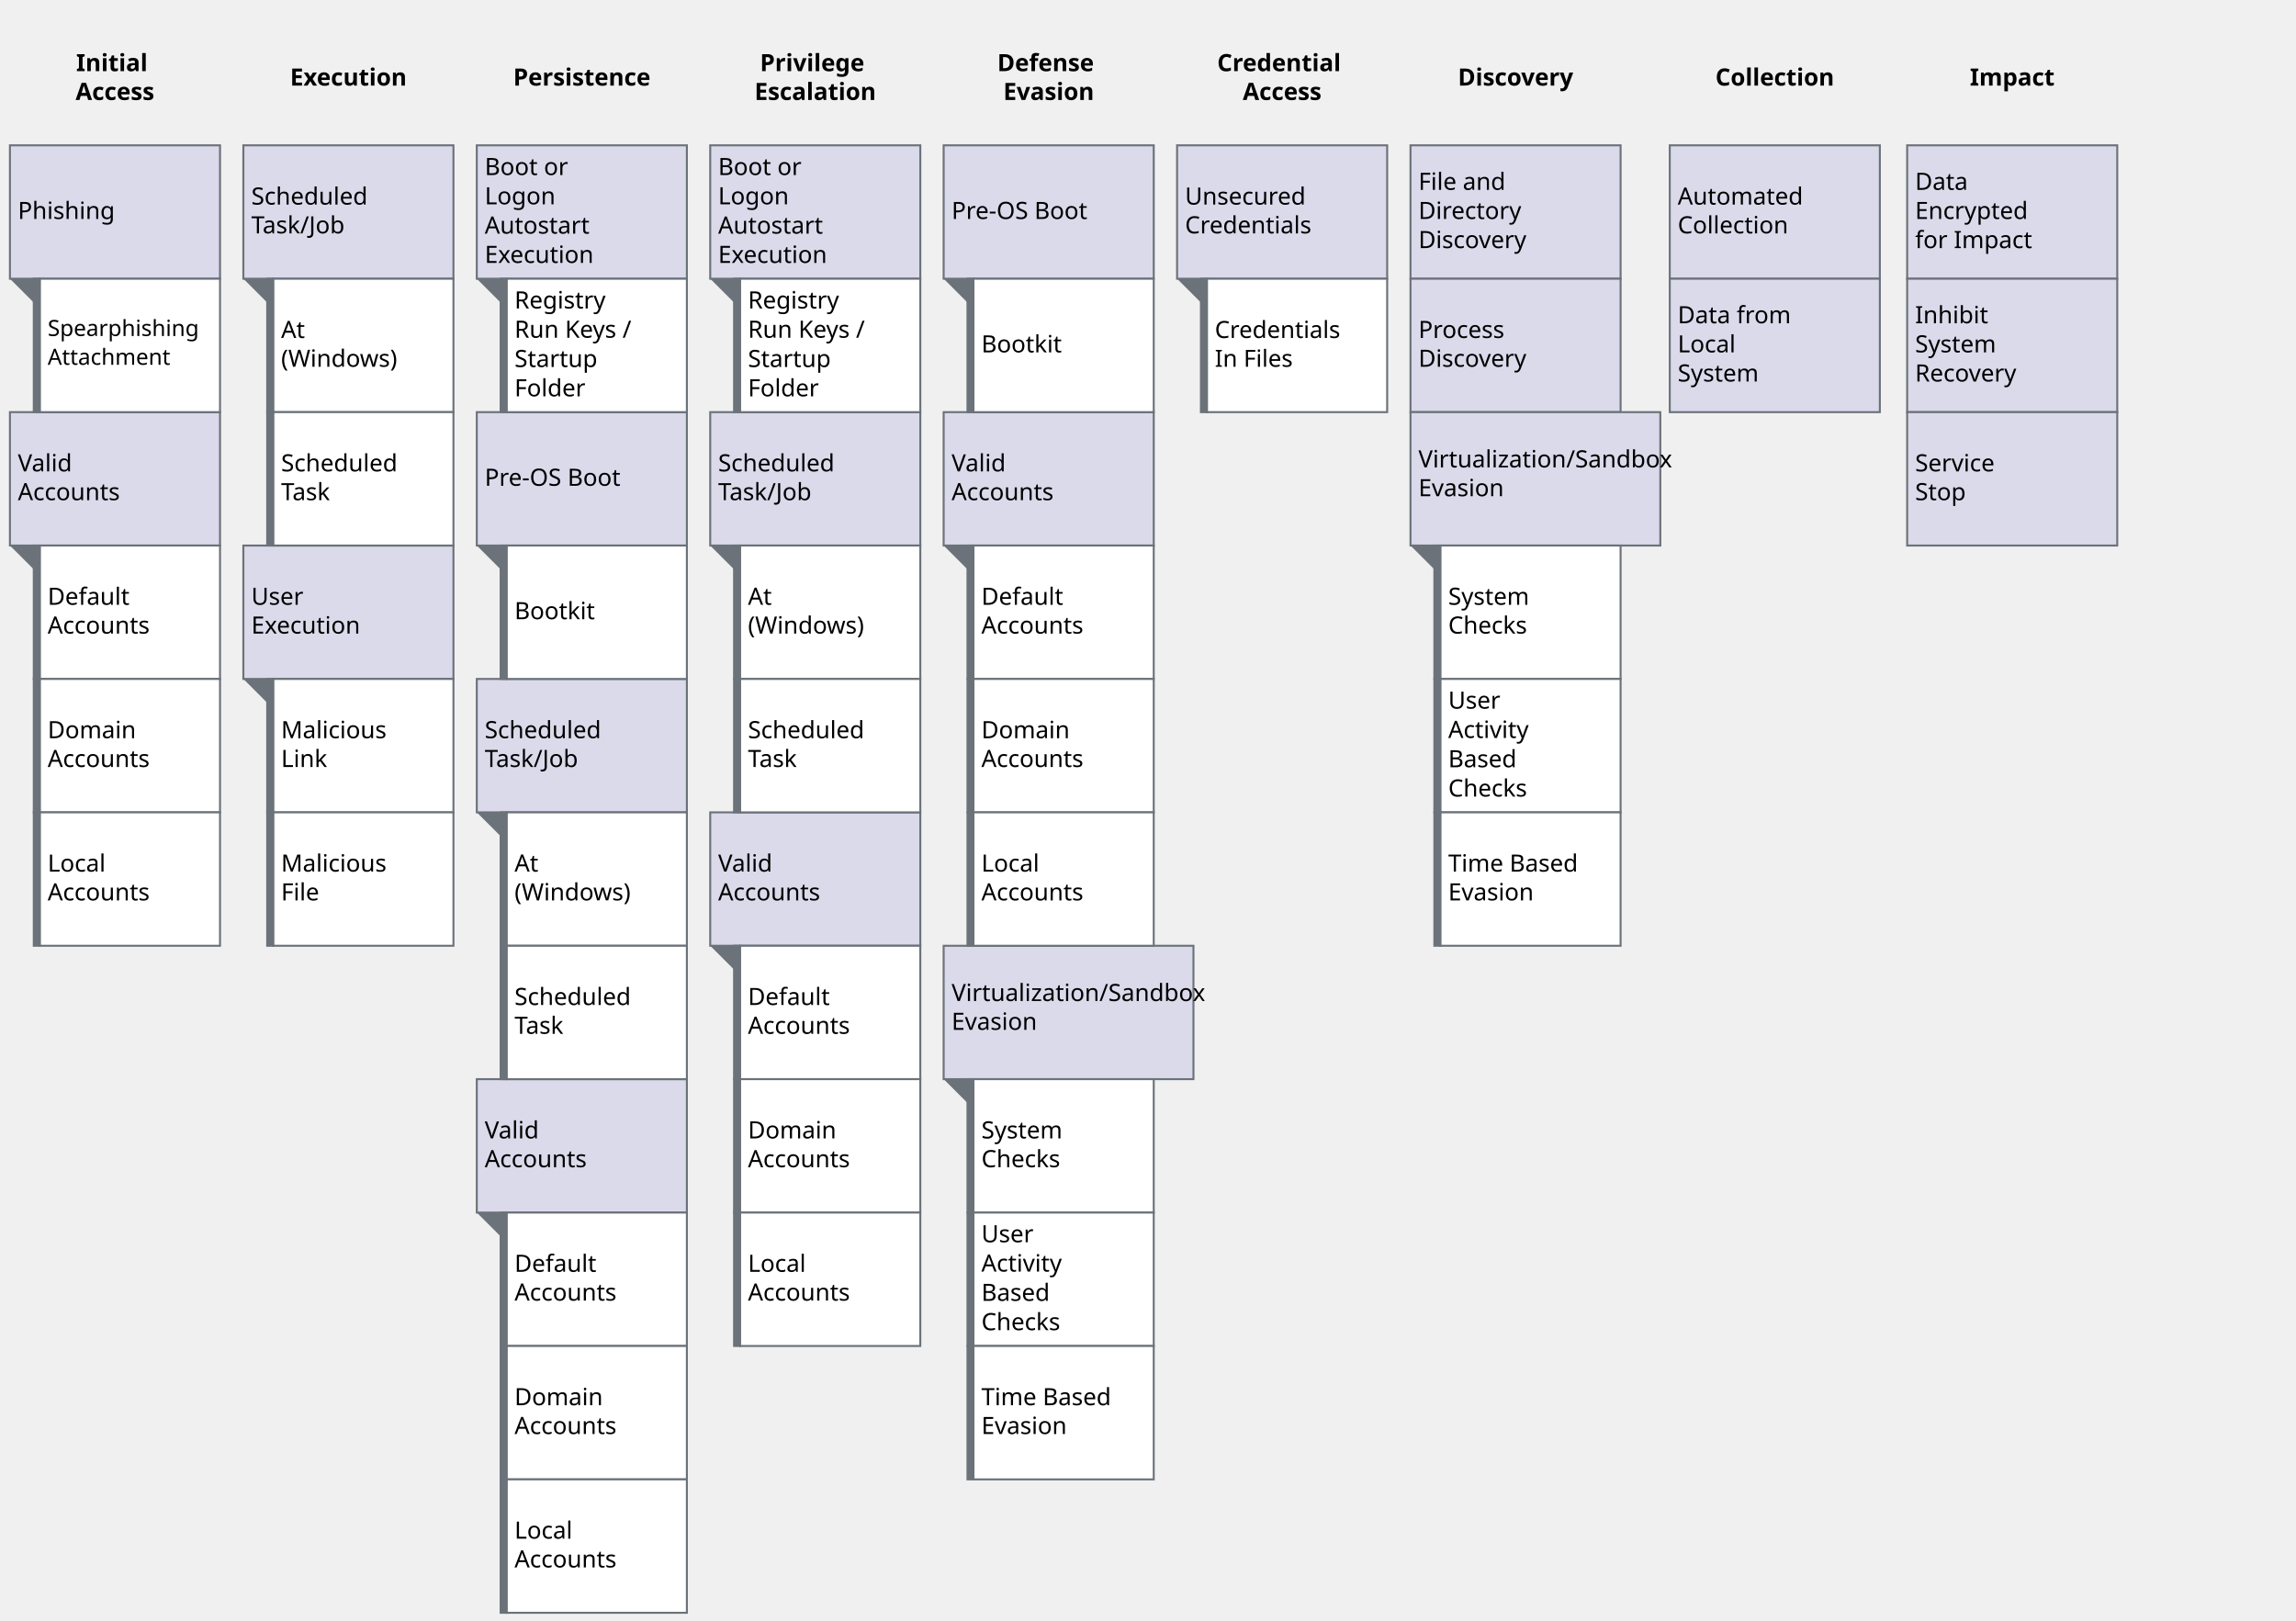
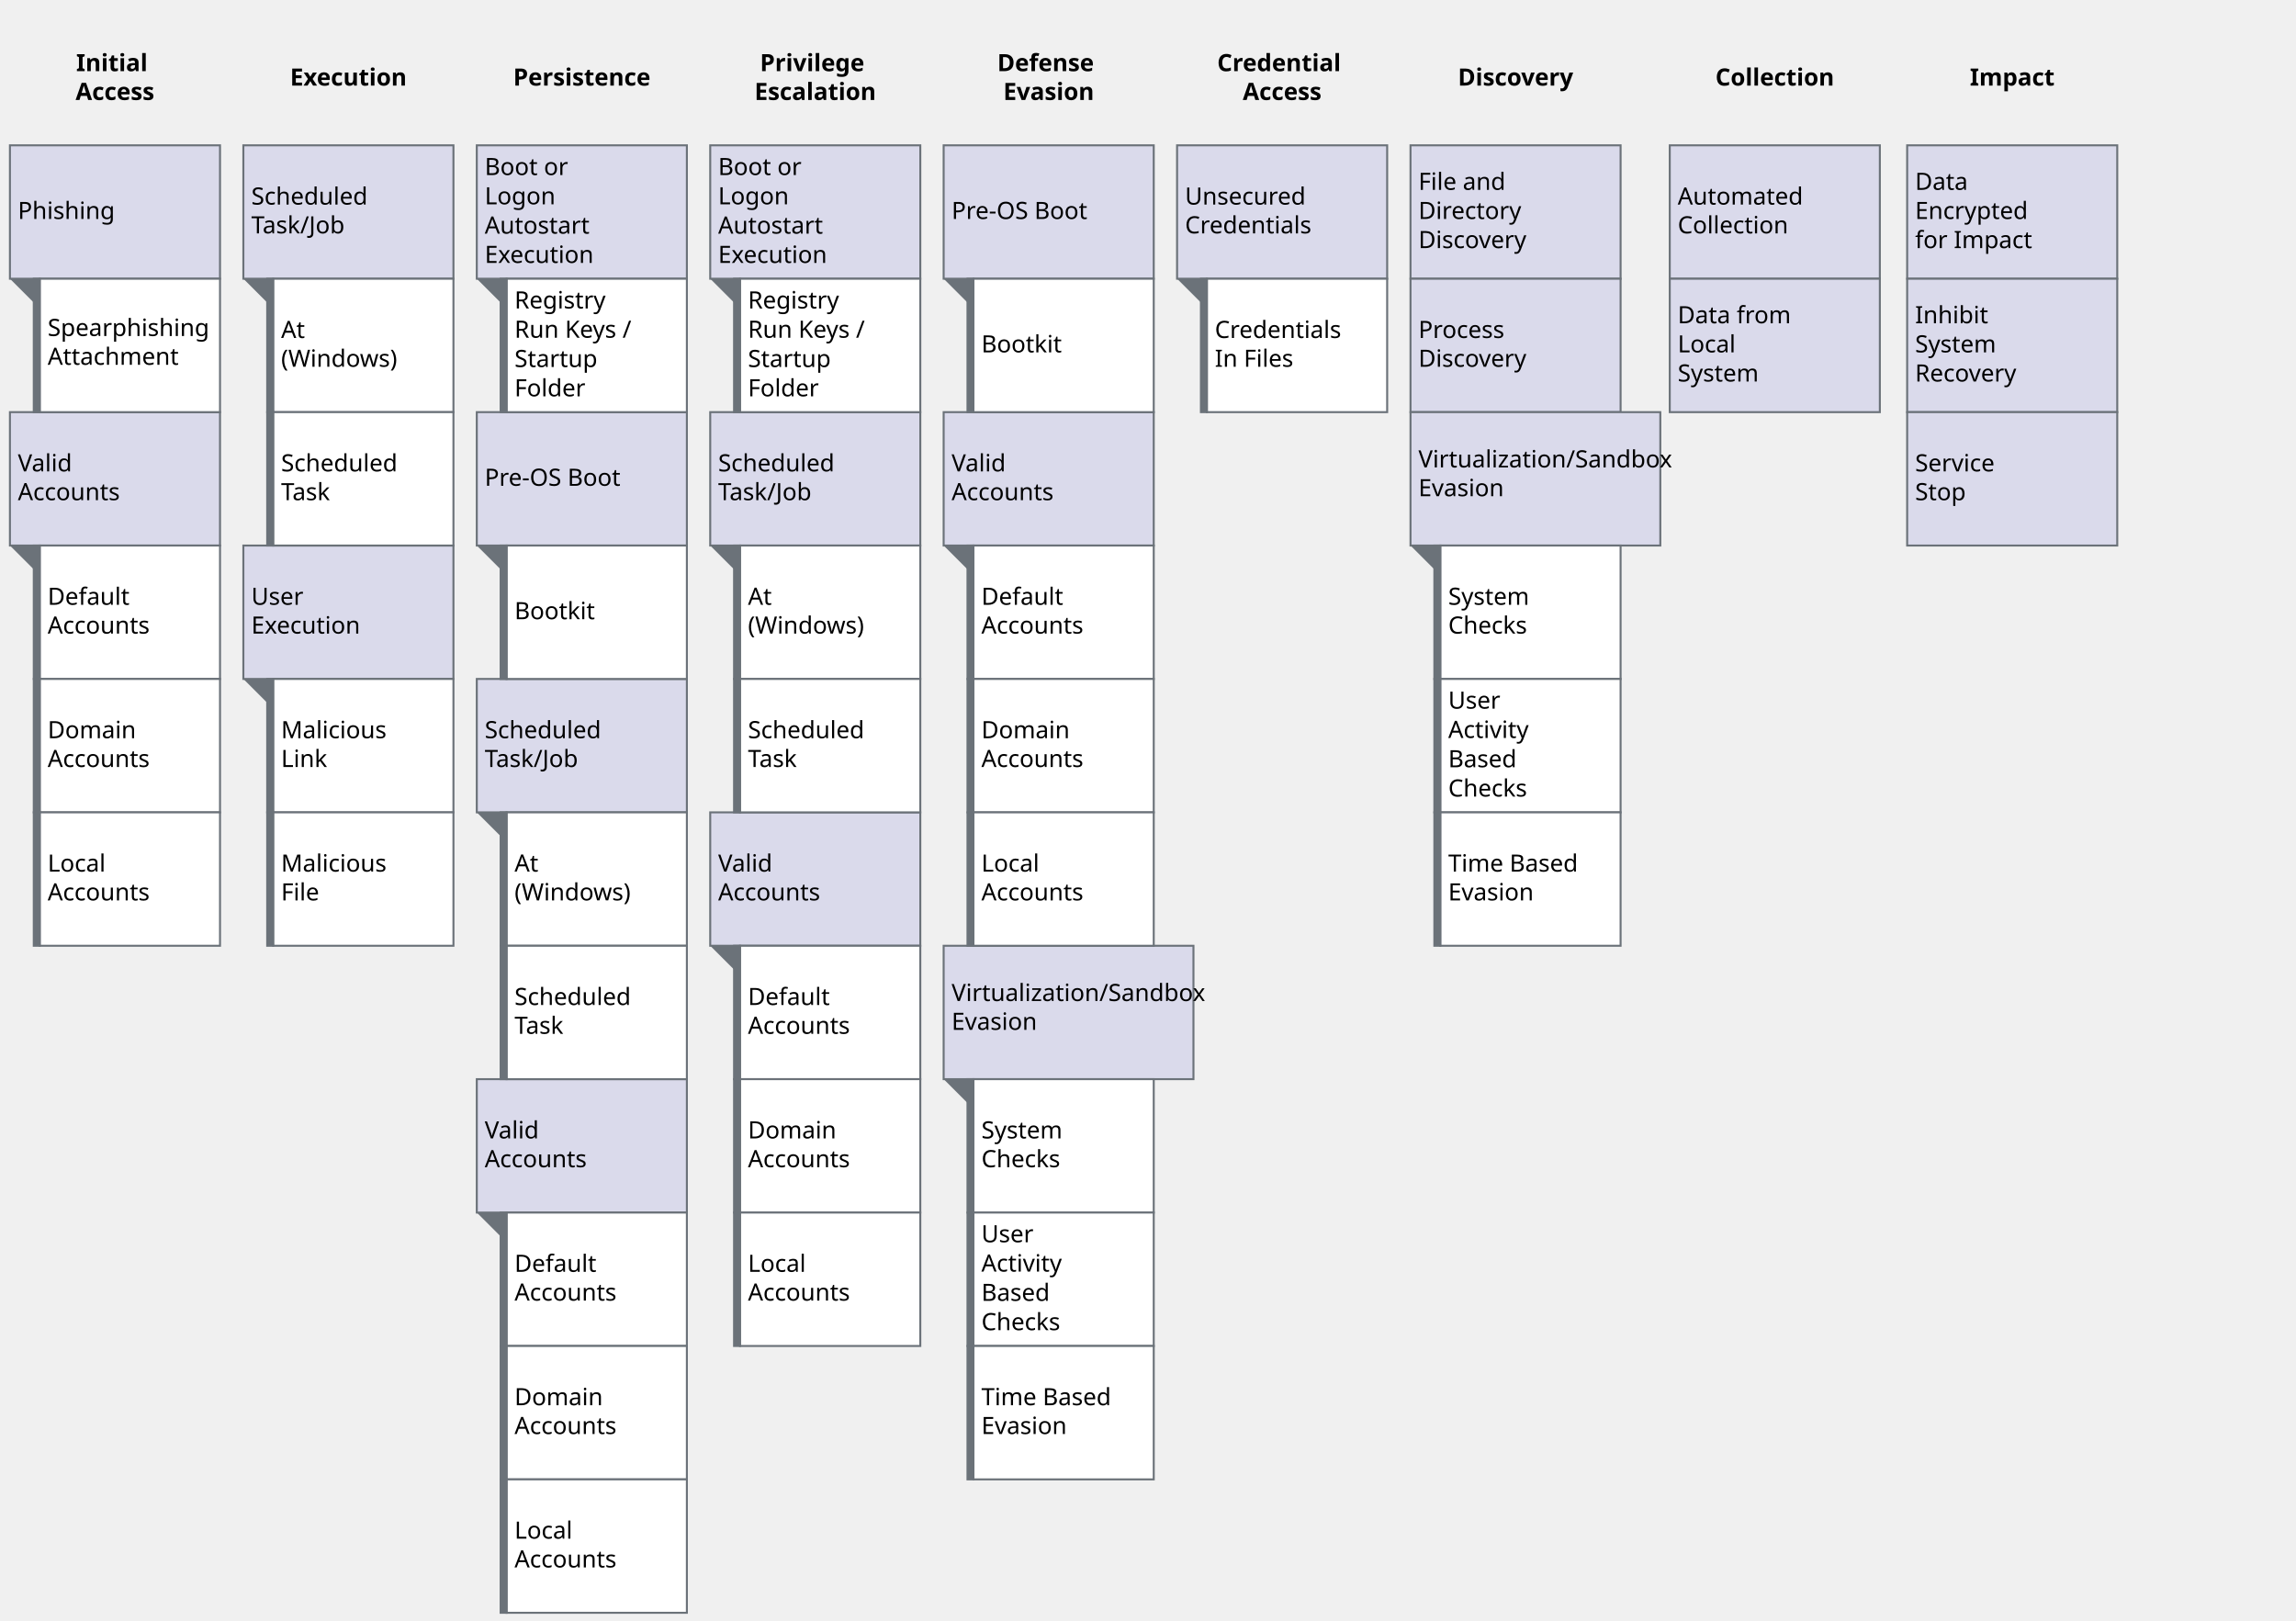
<svg xmlns="http://www.w3.org/2000/svg" width="1156" height="816" id="svgvm1">
  <g transform="translate(5,5)" style="font-family: sans-serif;">
    <g transform="translate(0,1)">
      <g>
        <g class="tactic initial-access" transform="translate(0, 0)">
          <g class="techniques">
            <g class="technique T1566" transform="translate(0, 67.16667)">
              <rect class="cell" height="67.167" width="105.775" fill="#dadaeb" stroke="#6B7279" />
              <polygon class="sidebar" transform="translate(0, 67.16667)" points="0,0 12,0 12,12" fill="#6B7279" visibility="visible" />
              <text font-size="12" fill="black">
                <tspan x="4" y="37.083">Phishing</tspan>
              </text>
            </g>
            <g class="technique T1078" transform="translate(0, 201.5)">
              <rect class="cell" height="67.167" width="105.775" fill="#dadaeb" stroke="#6B7279" />
              <polygon class="sidebar" transform="translate(0, 67.16667)" points="0,0 12,0 12,12" fill="#6B7279" visibility="visible" />
              <text font-size="12" fill="black">
                <tspan x="4" y="29.833">Valid</tspan>
                <tspan x="4" y="44.333">Accounts</tspan>
              </text>
            </g>
          </g>
          <g class="subtechniques">
            <g class="subtechnique T1566.001" transform="translate(15, 134.3333)">
              <rect class="cell" height="67.167" width="90.775" fill="white" stroke="#6B7279" />
              <rect class="cell" height="67.167" width="3" transform="translate(-3, 0)" fill="#6B7279" stroke="#6B7279" />
-               <text font-size="11.233" fill="black">
+               <text font-size="12" fill="black">
                <tspan x="4" y="28.833">Spearphishing</tspan>
                <tspan x="4" y="43.333">Attachment</tspan>
              </text>
            </g>
            <g class="subtechnique T1078.001" transform="translate(15, 268.6667)">
              <rect class="cell" height="67.167" width="90.775" fill="white" stroke="#6B7279" />
              <rect class="cell" height="67.167" width="3" transform="translate(-3, 0)" fill="#6B7279" stroke="#6B7279" />
              <text font-size="12" fill="black">
                <tspan x="4" y="29.833">Default</tspan>
                <tspan x="4" y="44.333">Accounts</tspan>
              </text>
            </g>
            <g class="subtechnique T1078.002" transform="translate(15, 335.8333)">
              <rect class="cell" height="67.167" width="90.775" fill="white" stroke="#6B7279" />
              <rect class="cell" height="67.167" width="3" transform="translate(-3, 0)" fill="#6B7279" stroke="#6B7279" />
              <text font-size="12" fill="black">
                <tspan x="4" y="29.833">Domain</tspan>
                <tspan x="4" y="44.333">Accounts</tspan>
              </text>
            </g>
            <g class="subtechnique T1078.003" transform="translate(15, 403)">
              <rect class="cell" height="67.167" width="90.775" fill="white" stroke="#6B7279" />
              <rect class="cell" height="67.167" width="3" transform="translate(-3, 0)" fill="#6B7279" stroke="#6B7279" />
              <text font-size="12" fill="black">
                <tspan x="4" y="29.833">Local</tspan>
                <tspan x="4" y="44.333">Accounts</tspan>
              </text>
            </g>
          </g>
          <g class="tactic-label">
            <text font-size="12" fill="black" font-weight="bold">
              <tspan text-anchor="middle" x="52.888" y="29.833">Initial</tspan>
              <tspan text-anchor="middle" x="52.888" y="44.333">Access</tspan>
            </text>
          </g>
        </g>
        <g class="tactic execution" transform="translate(117.5281, 0)">
          <g class="techniques">
            <g class="technique T1053" transform="translate(0, 67.16667)">
              <rect class="cell" height="67.167" width="105.775" fill="#dadaeb" stroke="#6B7279" />
              <polygon class="sidebar" transform="translate(0, 67.16667)" points="0,0 12,0 12,12" fill="#6B7279" visibility="visible" />
              <text font-size="12" fill="black">
                <tspan x="4" y="29.833">Scheduled</tspan>
                <tspan x="4" y="44.333">Task/Job</tspan>
              </text>
            </g>
            <g class="technique T1204" transform="translate(0, 268.6667)">
              <rect class="cell" height="67.167" width="105.775" fill="#dadaeb" stroke="#6B7279" />
              <polygon class="sidebar" transform="translate(0, 67.16667)" points="0,0 12,0 12,12" fill="#6B7279" visibility="visible" />
              <text font-size="12" fill="black">
                <tspan x="4" y="29.833">User</tspan>
                <tspan x="4" y="44.333">Execution</tspan>
              </text>
            </g>
          </g>
          <g class="subtechniques">
            <g class="subtechnique T1053.002" transform="translate(15, 134.3333)">
              <rect class="cell" height="67.167" width="90.775" fill="white" stroke="#6B7279" />
              <rect class="cell" height="67.167" width="3" transform="translate(-3, 0)" fill="#6B7279" stroke="#6B7279" />
              <text font-size="12" fill="black">
                <tspan x="4" y="29.833">At</tspan>
                <tspan x="4" y="44.333">(Windows)</tspan>
              </text>
            </g>
            <g class="subtechnique T1053.005" transform="translate(15, 201.5)">
              <rect class="cell" height="67.167" width="90.775" fill="white" stroke="#6B7279" />
              <rect class="cell" height="67.167" width="3" transform="translate(-3, 0)" fill="#6B7279" stroke="#6B7279" />
              <text font-size="12" fill="black">
                <tspan x="4" y="29.833">Scheduled</tspan>
                <tspan x="4" y="44.333">Task</tspan>
              </text>
            </g>
            <g class="subtechnique T1204.001" transform="translate(15, 335.8333)">
              <rect class="cell" height="67.167" width="90.775" fill="white" stroke="#6B7279" />
              <rect class="cell" height="67.167" width="3" transform="translate(-3, 0)" fill="#6B7279" stroke="#6B7279" />
              <text font-size="12" fill="black">
                <tspan x="4" y="29.833">Malicious</tspan>
                <tspan x="4" y="44.333">Link</tspan>
              </text>
            </g>
            <g class="subtechnique T1204.002" transform="translate(15, 403)">
              <rect class="cell" height="67.167" width="90.775" fill="white" stroke="#6B7279" />
              <rect class="cell" height="67.167" width="3" transform="translate(-3, 0)" fill="#6B7279" stroke="#6B7279" />
              <text font-size="12" fill="black">
                <tspan x="4" y="29.833">Malicious</tspan>
                <tspan x="4" y="44.333">File</tspan>
              </text>
            </g>
          </g>
          <g class="tactic-label">
            <text font-size="12" fill="black" font-weight="bold">
              <tspan text-anchor="middle" x="52.888" y="37.083">Execution</tspan>
            </text>
          </g>
        </g>
        <g class="tactic persistence" transform="translate(235.0562, 0)">
          <g class="techniques">
            <g class="technique T1547" transform="translate(0, 67.16667)">
              <rect class="cell" height="67.167" width="105.775" fill="#dadaeb" stroke="#6B7279" />
              <polygon class="sidebar" transform="translate(0, 67.16667)" points="0,0 12,0 12,12" fill="#6B7279" visibility="visible" />
              <text font-size="12" fill="black">
                <tspan x="4" y="14.958">Boot or</tspan>
                <tspan x="4" y="29.708">Logon</tspan>
                <tspan x="4" y="44.458">Autostart</tspan>
                <tspan x="4" y="59.208">Execution</tspan>
              </text>
            </g>
            <g class="technique T1542" transform="translate(0, 201.5)">
              <rect class="cell" height="67.167" width="105.775" fill="#dadaeb" stroke="#6B7279" />
              <polygon class="sidebar" transform="translate(0, 67.16667)" points="0,0 12,0 12,12" fill="#6B7279" visibility="visible" />
              <text font-size="12" fill="black">
                <tspan x="4" y="37.083">Pre-OS Boot</tspan>
              </text>
            </g>
            <g class="technique T1053" transform="translate(0, 335.8333)">
              <rect class="cell" height="67.167" width="105.775" fill="#dadaeb" stroke="#6B7279" />
              <polygon class="sidebar" transform="translate(0, 67.16667)" points="0,0 12,0 12,12" fill="#6B7279" visibility="visible" />
              <text font-size="12" fill="black">
                <tspan x="4" y="29.833">Scheduled</tspan>
                <tspan x="4" y="44.333">Task/Job</tspan>
              </text>
            </g>
            <g class="technique T1078" transform="translate(0, 537.3333)">
              <rect class="cell" height="67.167" width="105.775" fill="#dadaeb" stroke="#6B7279" />
              <polygon class="sidebar" transform="translate(0, 67.16667)" points="0,0 12,0 12,12" fill="#6B7279" visibility="visible" />
              <text font-size="12" fill="black">
                <tspan x="4" y="29.833">Valid</tspan>
                <tspan x="4" y="44.333">Accounts</tspan>
              </text>
            </g>
          </g>
          <g class="subtechniques">
            <g class="subtechnique T1547.001" transform="translate(15, 134.3333)">
              <rect class="cell" height="67.167" width="90.775" fill="white" stroke="#6B7279" />
              <rect class="cell" height="67.167" width="3" transform="translate(-3, 0)" fill="#6B7279" stroke="#6B7279" />
              <text font-size="12" fill="black">
                <tspan x="4" y="14.958">Registry</tspan>
                <tspan x="4" y="29.708">Run Keys /</tspan>
                <tspan x="4" y="44.458">Startup</tspan>
                <tspan x="4" y="59.208">Folder</tspan>
              </text>
            </g>
            <g class="subtechnique T1542.003" transform="translate(15, 268.6667)">
              <rect class="cell" height="67.167" width="90.775" fill="white" stroke="#6B7279" />
              <rect class="cell" height="67.167" width="3" transform="translate(-3, 0)" fill="#6B7279" stroke="#6B7279" />
              <text font-size="12" fill="black">
                <tspan x="4" y="37.083">Bootkit</tspan>
              </text>
            </g>
            <g class="subtechnique T1053.002" transform="translate(15, 403)">
              <rect class="cell" height="67.167" width="90.775" fill="white" stroke="#6B7279" />
              <rect class="cell" height="67.167" width="3" transform="translate(-3, 0)" fill="#6B7279" stroke="#6B7279" />
              <text font-size="12" fill="black">
                <tspan x="4" y="29.833">At</tspan>
                <tspan x="4" y="44.333">(Windows)</tspan>
              </text>
            </g>
            <g class="subtechnique T1053.005" transform="translate(15, 470.1667)">
              <rect class="cell" height="67.167" width="90.775" fill="white" stroke="#6B7279" />
              <rect class="cell" height="67.167" width="3" transform="translate(-3, 0)" fill="#6B7279" stroke="#6B7279" />
              <text font-size="12" fill="black">
                <tspan x="4" y="29.833">Scheduled</tspan>
                <tspan x="4" y="44.333">Task</tspan>
              </text>
            </g>
            <g class="subtechnique T1078.001" transform="translate(15, 604.5)">
              <rect class="cell" height="67.167" width="90.775" fill="white" stroke="#6B7279" />
              <rect class="cell" height="67.167" width="3" transform="translate(-3, 0)" fill="#6B7279" stroke="#6B7279" />
              <text font-size="12" fill="black">
                <tspan x="4" y="29.833">Default</tspan>
                <tspan x="4" y="44.333">Accounts</tspan>
              </text>
            </g>
            <g class="subtechnique T1078.002" transform="translate(15, 671.6667)">
              <rect class="cell" height="67.167" width="90.775" fill="white" stroke="#6B7279" />
              <rect class="cell" height="67.167" width="3" transform="translate(-3, 0)" fill="#6B7279" stroke="#6B7279" />
              <text font-size="12" fill="black">
                <tspan x="4" y="29.833">Domain</tspan>
                <tspan x="4" y="44.333">Accounts</tspan>
              </text>
            </g>
            <g class="subtechnique T1078.003" transform="translate(15, 738.8333)">
              <rect class="cell" height="67.167" width="90.775" fill="white" stroke="#6B7279" />
              <rect class="cell" height="67.167" width="3" transform="translate(-3, 0)" fill="#6B7279" stroke="#6B7279" />
              <text font-size="12" fill="black">
                <tspan x="4" y="29.833">Local</tspan>
                <tspan x="4" y="44.333">Accounts</tspan>
              </text>
            </g>
          </g>
          <g class="tactic-label">
            <text font-size="12" fill="black" font-weight="bold">
              <tspan text-anchor="middle" x="52.888" y="37.083">Persistence</tspan>
            </text>
          </g>
        </g>
        <g class="tactic privilege-escalation" transform="translate(352.5843, 0)">
          <g class="techniques">
            <g class="technique T1547" transform="translate(0, 67.16667)">
              <rect class="cell" height="67.167" width="105.775" fill="#dadaeb" stroke="#6B7279" />
              <polygon class="sidebar" transform="translate(0, 67.16667)" points="0,0 12,0 12,12" fill="#6B7279" visibility="visible" />
              <text font-size="12" fill="black">
                <tspan x="4" y="14.958">Boot or</tspan>
                <tspan x="4" y="29.708">Logon</tspan>
                <tspan x="4" y="44.458">Autostart</tspan>
                <tspan x="4" y="59.208">Execution</tspan>
              </text>
            </g>
            <g class="technique T1053" transform="translate(0, 201.5)">
              <rect class="cell" height="67.167" width="105.775" fill="#dadaeb" stroke="#6B7279" />
              <polygon class="sidebar" transform="translate(0, 67.16667)" points="0,0 12,0 12,12" fill="#6B7279" visibility="visible" />
              <text font-size="12" fill="black">
                <tspan x="4" y="29.833">Scheduled</tspan>
                <tspan x="4" y="44.333">Task/Job</tspan>
              </text>
            </g>
            <g class="technique T1078" transform="translate(0, 403)">
              <rect class="cell" height="67.167" width="105.775" fill="#dadaeb" stroke="#6B7279" />
              <polygon class="sidebar" transform="translate(0, 67.16667)" points="0,0 12,0 12,12" fill="#6B7279" visibility="visible" />
              <text font-size="12" fill="black">
                <tspan x="4" y="29.833">Valid</tspan>
                <tspan x="4" y="44.333">Accounts</tspan>
              </text>
            </g>
          </g>
          <g class="subtechniques">
            <g class="subtechnique T1547.001" transform="translate(15, 134.3333)">
              <rect class="cell" height="67.167" width="90.775" fill="white" stroke="#6B7279" />
              <rect class="cell" height="67.167" width="3" transform="translate(-3, 0)" fill="#6B7279" stroke="#6B7279" />
              <text font-size="12" fill="black">
                <tspan x="4" y="14.958">Registry</tspan>
                <tspan x="4" y="29.708">Run Keys /</tspan>
                <tspan x="4" y="44.458">Startup</tspan>
                <tspan x="4" y="59.208">Folder</tspan>
              </text>
            </g>
            <g class="subtechnique T1053.002" transform="translate(15, 268.6667)">
              <rect class="cell" height="67.167" width="90.775" fill="white" stroke="#6B7279" />
              <rect class="cell" height="67.167" width="3" transform="translate(-3, 0)" fill="#6B7279" stroke="#6B7279" />
              <text font-size="12" fill="black">
                <tspan x="4" y="29.833">At</tspan>
                <tspan x="4" y="44.333">(Windows)</tspan>
              </text>
            </g>
            <g class="subtechnique T1053.005" transform="translate(15, 335.8333)">
              <rect class="cell" height="67.167" width="90.775" fill="white" stroke="#6B7279" />
              <rect class="cell" height="67.167" width="3" transform="translate(-3, 0)" fill="#6B7279" stroke="#6B7279" />
              <text font-size="12" fill="black">
                <tspan x="4" y="29.833">Scheduled</tspan>
                <tspan x="4" y="44.333">Task</tspan>
              </text>
            </g>
            <g class="subtechnique T1078.001" transform="translate(15, 470.1667)">
              <rect class="cell" height="67.167" width="90.775" fill="white" stroke="#6B7279" />
              <rect class="cell" height="67.167" width="3" transform="translate(-3, 0)" fill="#6B7279" stroke="#6B7279" />
              <text font-size="12" fill="black">
                <tspan x="4" y="29.833">Default</tspan>
                <tspan x="4" y="44.333">Accounts</tspan>
              </text>
            </g>
            <g class="subtechnique T1078.002" transform="translate(15, 537.3333)">
              <rect class="cell" height="67.167" width="90.775" fill="white" stroke="#6B7279" />
              <rect class="cell" height="67.167" width="3" transform="translate(-3, 0)" fill="#6B7279" stroke="#6B7279" />
              <text font-size="12" fill="black">
                <tspan x="4" y="29.833">Domain</tspan>
                <tspan x="4" y="44.333">Accounts</tspan>
              </text>
            </g>
            <g class="subtechnique T1078.003" transform="translate(15, 604.5)">
              <rect class="cell" height="67.167" width="90.775" fill="white" stroke="#6B7279" />
              <rect class="cell" height="67.167" width="3" transform="translate(-3, 0)" fill="#6B7279" stroke="#6B7279" />
              <text font-size="12" fill="black">
                <tspan x="4" y="29.833">Local</tspan>
                <tspan x="4" y="44.333">Accounts</tspan>
              </text>
            </g>
          </g>
          <g class="tactic-label">
            <text font-size="12" fill="black" font-weight="bold">
              <tspan text-anchor="middle" x="52.888" y="29.833">Privilege</tspan>
              <tspan text-anchor="middle" x="52.888" y="44.333">Escalation</tspan>
            </text>
          </g>
        </g>
        <g class="tactic defense-evasion" transform="translate(470.1124, 0)">
          <g class="techniques">
            <g class="technique T1542" transform="translate(0, 67.16667)">
              <rect class="cell" height="67.167" width="105.775" fill="#dadaeb" stroke="#6B7279" />
              <polygon class="sidebar" transform="translate(0, 67.16667)" points="0,0 12,0 12,12" fill="#6B7279" visibility="visible" />
              <text font-size="12" fill="black">
                <tspan x="4" y="37.083">Pre-OS Boot</tspan>
              </text>
            </g>
            <g class="technique T1078" transform="translate(0, 201.5)">
              <rect class="cell" height="67.167" width="105.775" fill="#dadaeb" stroke="#6B7279" />
              <polygon class="sidebar" transform="translate(0, 67.16667)" points="0,0 12,0 12,12" fill="#6B7279" visibility="visible" />
              <text font-size="12" fill="black">
                <tspan x="4" y="29.833">Valid</tspan>
                <tspan x="4" y="44.333">Accounts</tspan>
              </text>
            </g>
            <g class="technique T1497" transform="translate(0, 470.1667)">
              <rect class="cell" height="67.167" width="125.775" fill="#dadaeb" stroke="#6B7279" />
              <polygon class="sidebar" transform="translate(0, 67.16667)" points="0,0 12,0 12,12" fill="#6B7279" visibility="visible" />
              <text font-size="12" fill="black">
                <tspan x="4" y="27.833">Virtualization/Sandbox</tspan>
                <tspan x="4" y="42.333">Evasion</tspan>
              </text>
            </g>
          </g>
          <g class="subtechniques">
            <g class="subtechnique T1542.003" transform="translate(15, 134.3333)">
              <rect class="cell" height="67.167" width="90.775" fill="white" stroke="#6B7279" />
              <rect class="cell" height="67.167" width="3" transform="translate(-3, 0)" fill="#6B7279" stroke="#6B7279" />
              <text font-size="12" fill="black">
                <tspan x="4" y="37.083">Bootkit</tspan>
              </text>
            </g>
            <g class="subtechnique T1078.001" transform="translate(15, 268.6667)">
              <rect class="cell" height="67.167" width="90.775" fill="white" stroke="#6B7279" />
              <rect class="cell" height="67.167" width="3" transform="translate(-3, 0)" fill="#6B7279" stroke="#6B7279" />
              <text font-size="12" fill="black">
                <tspan x="4" y="29.833">Default</tspan>
                <tspan x="4" y="44.333">Accounts</tspan>
              </text>
            </g>
            <g class="subtechnique T1078.002" transform="translate(15, 335.8333)">
              <rect class="cell" height="67.167" width="90.775" fill="white" stroke="#6B7279" />
              <rect class="cell" height="67.167" width="3" transform="translate(-3, 0)" fill="#6B7279" stroke="#6B7279" />
              <text font-size="12" fill="black">
                <tspan x="4" y="29.833">Domain</tspan>
                <tspan x="4" y="44.333">Accounts</tspan>
              </text>
            </g>
            <g class="subtechnique T1078.003" transform="translate(15, 403)">
              <rect class="cell" height="67.167" width="90.775" fill="white" stroke="#6B7279" />
              <rect class="cell" height="67.167" width="3" transform="translate(-3, 0)" fill="#6B7279" stroke="#6B7279" />
              <text font-size="12" fill="black">
                <tspan x="4" y="29.833">Local</tspan>
                <tspan x="4" y="44.333">Accounts</tspan>
              </text>
            </g>
            <g class="subtechnique T1497.001" transform="translate(15, 537.3333)">
              <rect class="cell" height="67.167" width="90.775" fill="white" stroke="#6B7279" />
              <rect class="cell" height="67.167" width="3" transform="translate(-3, 0)" fill="#6B7279" stroke="#6B7279" />
              <text font-size="12" fill="black">
                <tspan x="4" y="29.833">System</tspan>
                <tspan x="4" y="44.333">Checks</tspan>
              </text>
            </g>
            <g class="subtechnique T1497.002" transform="translate(15, 604.5)">
              <rect class="cell" height="67.167" width="90.775" fill="white" stroke="#6B7279" />
              <rect class="cell" height="67.167" width="3" transform="translate(-3, 0)" fill="#6B7279" stroke="#6B7279" />
              <text font-size="12" fill="black">
                <tspan x="4" y="14.958">User</tspan>
                <tspan x="4" y="29.708">Activity</tspan>
                <tspan x="4" y="44.458">Based</tspan>
                <tspan x="4" y="59.208">Checks</tspan>
              </text>
            </g>
            <g class="subtechnique T1497.003" transform="translate(15, 671.6667)">
              <rect class="cell" height="67.167" width="90.775" fill="white" stroke="#6B7279" />
              <rect class="cell" height="67.167" width="3" transform="translate(-3, 0)" fill="#6B7279" stroke="#6B7279" />
              <text font-size="12" fill="black">
                <tspan x="4" y="29.833">Time Based</tspan>
                <tspan x="4" y="44.333">Evasion</tspan>
              </text>
            </g>
          </g>
          <g class="tactic-label">
            <text font-size="12" fill="black" font-weight="bold">
              <tspan text-anchor="middle" x="52.888" y="29.833">Defense</tspan>
              <tspan text-anchor="middle" x="52.888" y="44.333">Evasion</tspan>
            </text>
          </g>
        </g>
        <g class="tactic credential-access" transform="translate(587.6404, 0)">
          <g class="techniques">
            <g class="technique T1552" transform="translate(0, 67.16667)">
              <rect class="cell" height="67.167" width="105.775" fill="#dadaeb" stroke="#6B7279" />
              <polygon class="sidebar" transform="translate(0, 67.16667)" points="0,0 12,0 12,12" fill="#6B7279" visibility="visible" />
              <text font-size="12" fill="black">
                <tspan x="4" y="29.833">Unsecured</tspan>
                <tspan x="4" y="44.333">Credentials</tspan>
              </text>
            </g>
          </g>
          <g class="subtechniques">
            <g class="subtechnique T1552.001" transform="translate(15, 134.3333)">
              <rect class="cell" height="67.167" width="90.775" fill="white" stroke="#6B7279" />
              <rect class="cell" height="67.167" width="3" transform="translate(-3, 0)" fill="#6B7279" stroke="#6B7279" />
-               <text font-size="11.911" fill="black">
+               <text font-size="12" fill="black">
                <tspan x="4" y="29.833">Credentials</tspan>
                <tspan x="4" y="44.333">In Files</tspan>
              </text>
            </g>
          </g>
          <g class="tactic-label">
            <text font-size="12" fill="black" font-weight="bold">
              <tspan text-anchor="middle" x="52.888" y="29.833">Credential</tspan>
              <tspan text-anchor="middle" x="52.888" y="44.333">Access</tspan>
            </text>
          </g>
        </g>
        <g class="tactic discovery" transform="translate(705.1685, 0)">
          <g class="techniques">
            <g class="technique T1083" transform="translate(0, 67.16667)">
              <rect class="cell" height="67.167" width="105.775" fill="#dadaeb" stroke="#6B7279" />
              <polygon class="sidebar" transform="translate(0, 67.16667)" points="0,0 12,0 12,0" fill="#6B7279" visibility="hidden" />
              <text font-size="12" fill="black">
                <tspan x="4" y="22.417">File and</tspan>
                <tspan x="4" y="37.083">Directory</tspan>
                <tspan x="4" y="51.75">Discovery</tspan>
              </text>
            </g>
            <g class="technique T1057" transform="translate(0, 134.3333)">
              <rect class="cell" height="67.167" width="105.775" fill="#dadaeb" stroke="#6B7279" />
              <polygon class="sidebar" transform="translate(0, 67.16667)" points="0,0 12,0 12,0" fill="#6B7279" visibility="hidden" />
              <text font-size="12" fill="black">
                <tspan x="4" y="29.833">Process</tspan>
                <tspan x="4" y="44.333">Discovery</tspan>
              </text>
            </g>
            <g class="technique T1497" transform="translate(0, 201.5)">
              <rect class="cell" height="67.167" width="125.775" fill="#dadaeb" stroke="#6B7279" />
              <polygon class="sidebar" transform="translate(0, 67.16667)" points="0,0 12,0 12,12" fill="#6B7279" visibility="visible" />
              <text font-size="12" fill="black">
                <tspan x="4" y="27.833">Virtualization/Sandbox</tspan>
                <tspan x="4" y="42.333">Evasion</tspan>
              </text>
            </g>
          </g>
          <g class="subtechniques">
            <g class="subtechnique T1497.001" transform="translate(15, 268.6667)">
              <rect class="cell" height="67.167" width="90.775" fill="white" stroke="#6B7279" />
              <rect class="cell" height="67.167" width="3" transform="translate(-3, 0)" fill="#6B7279" stroke="#6B7279" />
              <text font-size="12" fill="black">
                <tspan x="4" y="29.833">System</tspan>
                <tspan x="4" y="44.333">Checks</tspan>
              </text>
            </g>
            <g class="subtechnique T1497.002" transform="translate(15, 335.8333)">
              <rect class="cell" height="67.167" width="90.775" fill="white" stroke="#6B7279" />
              <rect class="cell" height="67.167" width="3" transform="translate(-3, 0)" fill="#6B7279" stroke="#6B7279" />
              <text font-size="12" fill="black">
                <tspan x="4" y="14.958">User</tspan>
                <tspan x="4" y="29.708">Activity</tspan>
                <tspan x="4" y="44.458">Based</tspan>
                <tspan x="4" y="59.208">Checks</tspan>
              </text>
            </g>
            <g class="subtechnique T1497.003" transform="translate(15, 403)">
              <rect class="cell" height="67.167" width="90.775" fill="white" stroke="#6B7279" />
              <rect class="cell" height="67.167" width="3" transform="translate(-3, 0)" fill="#6B7279" stroke="#6B7279" />
              <text font-size="12" fill="black">
                <tspan x="4" y="29.833">Time Based</tspan>
                <tspan x="4" y="44.333">Evasion</tspan>
              </text>
            </g>
          </g>
          <g class="tactic-label">
            <text font-size="12" fill="black" font-weight="bold">
              <tspan text-anchor="middle" x="52.888" y="37.083">Discovery</tspan>
            </text>
          </g>
        </g>
        <g class="tactic collection" transform="translate(835.6966, 0)">
          <g class="techniques">
            <g class="technique T1119" transform="translate(0, 67.16667)">
              <rect class="cell" height="67.167" width="105.775" fill="#dadaeb" stroke="#6B7279" />
              <polygon class="sidebar" transform="translate(0, 67.16667)" points="0,0 12,0 12,0" fill="#6B7279" visibility="hidden" />
              <text font-size="12" fill="black">
                <tspan x="4" y="29.833">Automated</tspan>
                <tspan x="4" y="44.333">Collection</tspan>
              </text>
            </g>
            <g class="technique T1005" transform="translate(0, 134.3333)">
              <rect class="cell" height="67.167" width="105.775" fill="#dadaeb" stroke="#6B7279" />
              <polygon class="sidebar" transform="translate(0, 67.16667)" points="0,0 12,0 12,0" fill="#6B7279" visibility="hidden" />
              <text font-size="12" fill="black">
                <tspan x="4" y="22.417">Data from</tspan>
                <tspan x="4" y="37.083">Local</tspan>
                <tspan x="4" y="51.75">System</tspan>
              </text>
            </g>
          </g>
          <g class="subtechniques" />
          <g class="tactic-label">
            <text font-size="12" fill="black" font-weight="bold">
              <tspan text-anchor="middle" x="52.888" y="37.083">Collection</tspan>
            </text>
          </g>
        </g>
        <g class="tactic impact" transform="translate(955.2247, 0)">
          <g class="techniques">
            <g class="technique T1486" transform="translate(0, 67.16667)">
              <rect class="cell" height="67.167" width="105.775" fill="#dadaeb" stroke="#6B7279" />
              <polygon class="sidebar" transform="translate(0, 67.16667)" points="0,0 12,0 12,0" fill="#6B7279" visibility="hidden" />
              <text font-size="12" fill="black">
                <tspan x="4" y="22.417">Data</tspan>
                <tspan x="4" y="37.083">Encrypted</tspan>
                <tspan x="4" y="51.75">for Impact</tspan>
              </text>
            </g>
            <g class="technique T1490" transform="translate(0, 134.3333)">
              <rect class="cell" height="67.167" width="105.775" fill="#dadaeb" stroke="#6B7279" />
              <polygon class="sidebar" transform="translate(0, 67.16667)" points="0,0 12,0 12,0" fill="#6B7279" visibility="hidden" />
              <text font-size="12" fill="black">
                <tspan x="4" y="22.417">Inhibit</tspan>
                <tspan x="4" y="37.083">System</tspan>
                <tspan x="4" y="51.75">Recovery</tspan>
              </text>
            </g>
            <g class="technique T1489" transform="translate(0, 201.5)">
              <rect class="cell" height="67.167" width="105.775" fill="#dadaeb" stroke="#6B7279" />
              <polygon class="sidebar" transform="translate(0, 67.16667)" points="0,0 12,0 12,0" fill="#6B7279" visibility="hidden" />
              <text font-size="12" fill="black">
                <tspan x="4" y="29.833">Service</tspan>
                <tspan x="4" y="44.333">Stop</tspan>
              </text>
            </g>
          </g>
          <g class="subtechniques" />
          <g class="tactic-label">
            <text font-size="12" fill="black" font-weight="bold">
              <tspan text-anchor="middle" x="52.888" y="37.083">Impact</tspan>
            </text>
          </g>
        </g>
      </g>
    </g>
  </g>
</svg>
